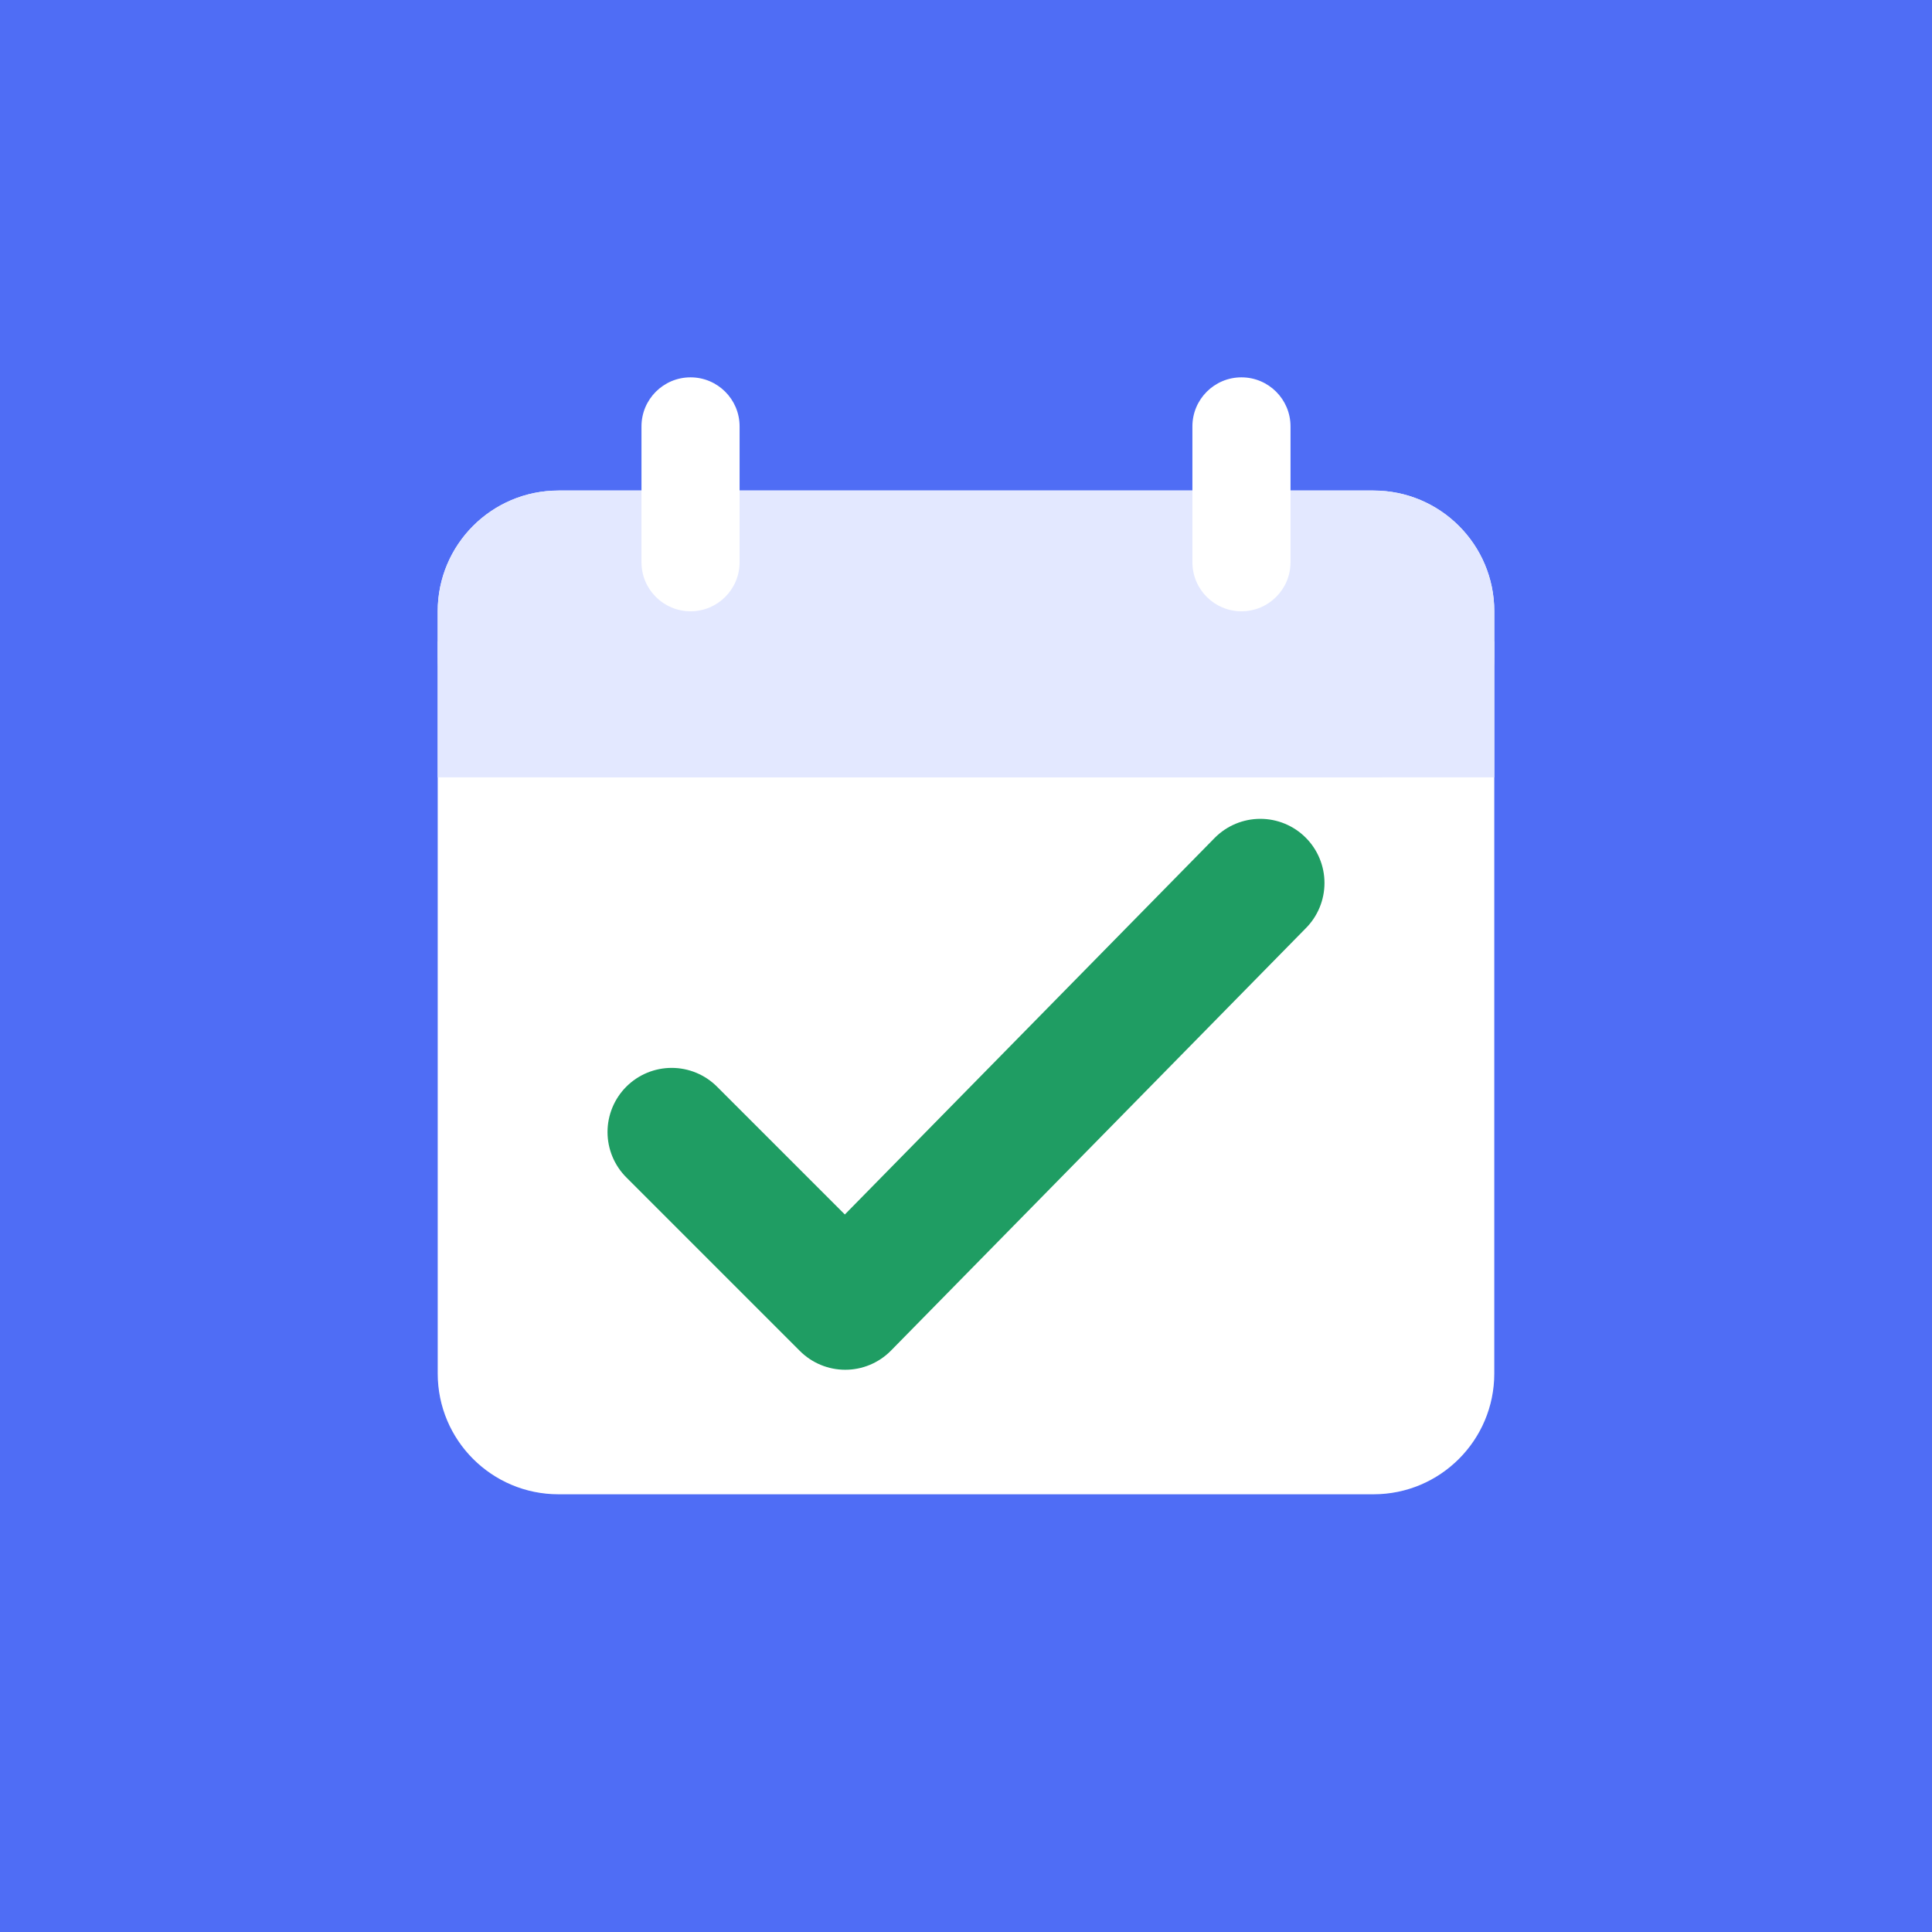
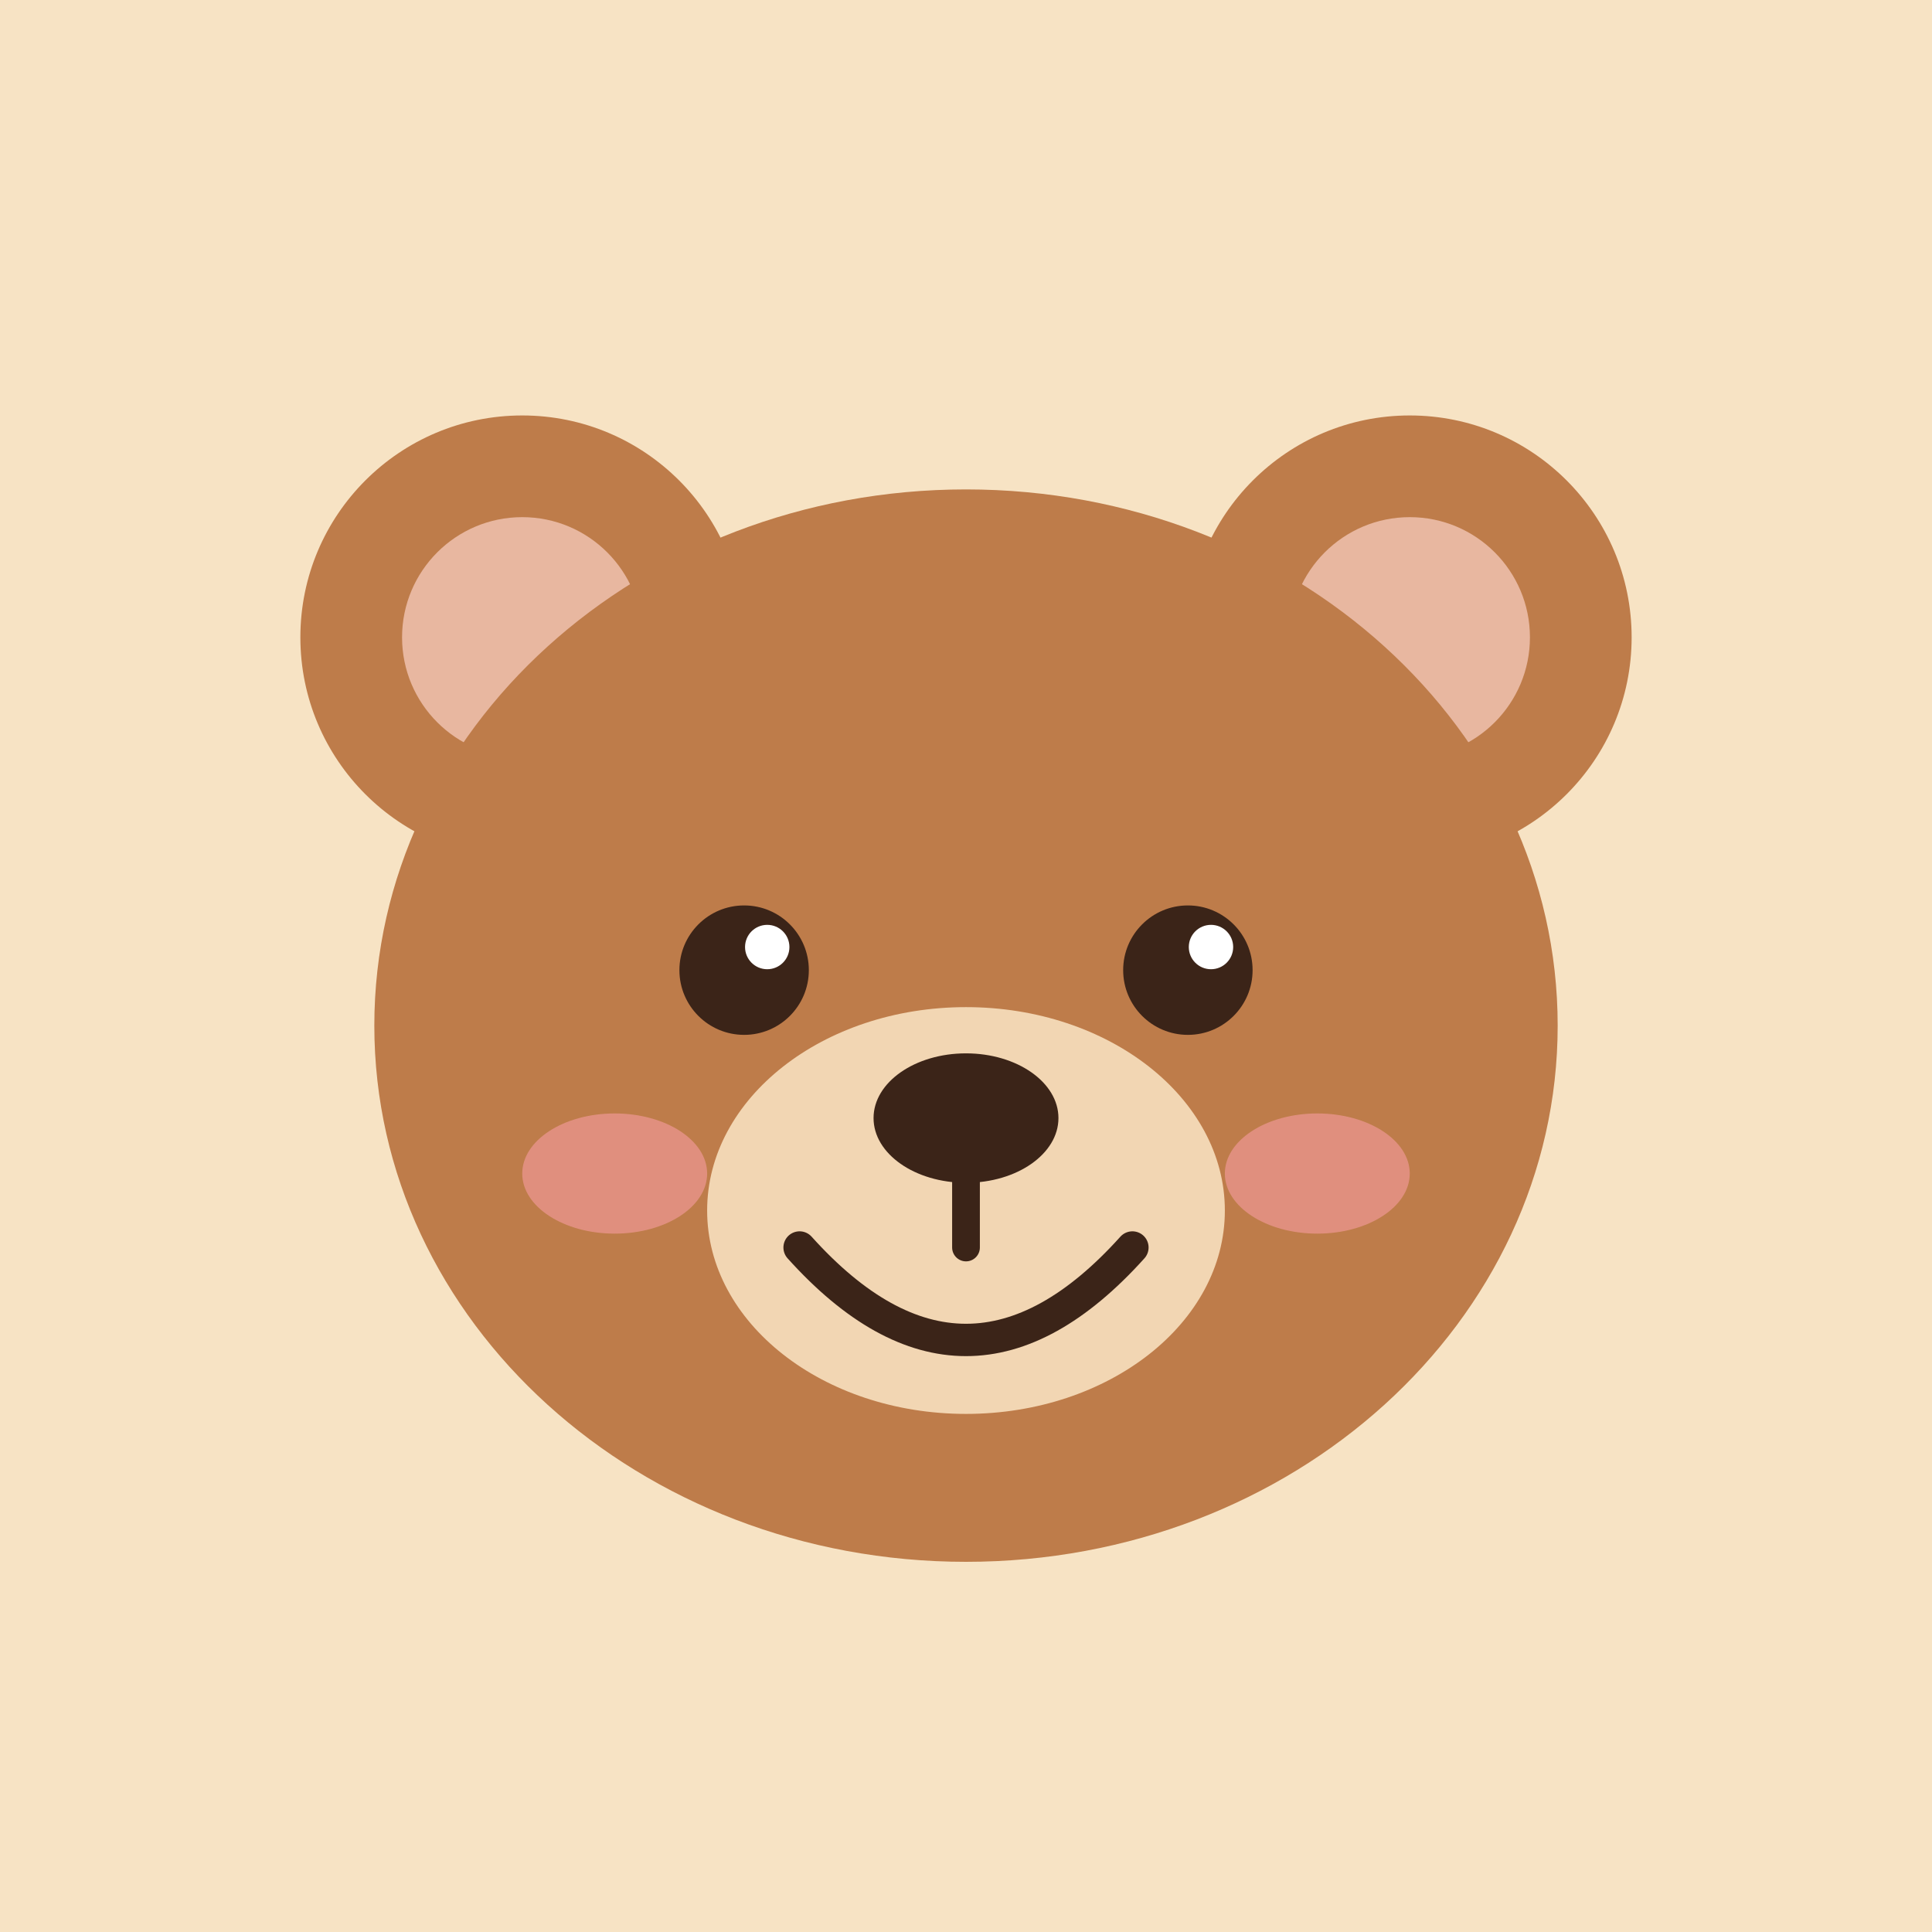
<svg xmlns="http://www.w3.org/2000/svg" viewBox="0 0 512 512">
-   <rect width="512" height="512" fill="#4f6df5" />
-   <rect x="116" y="130" width="280" height="266" rx="32" fill="#fff" />
-   <rect x="116" y="130" width="280" height="76" rx="32" fill="#e3e8ff" />
-   <rect x="116" y="170" width="280" height="36" fill="#e3e8ff" />
-   <rect x="170" y="100" width="26" height="62" rx="13" fill="#fff" />
-   <rect x="316" y="100" width="26" height="62" rx="13" fill="#fff" />
-   <path d="M178 300l46 46 110-112" fill="none" stroke="#1f9d63" stroke-width="34" stroke-linecap="round" stroke-linejoin="round" />
+   <rect width="512" height="512" fill="#F7E3C4" />
+   <g transform="translate(256 262) scale(2.45) translate(-100 -100)">
+     <circle cx="52" cy="62" r="24" fill="#BE7C4A" />
+     <circle cx="52" cy="62" r="13" fill="#E8B7A0" />
+     <circle cx="148" cy="62" r="24" fill="#BE7C4A" />
+     <circle cx="148" cy="62" r="13" fill="#E8B7A0" />
+     <ellipse cx="100" cy="104" rx="64" ry="58" fill="#BE7C4A" />
+     <ellipse cx="100" cy="124" rx="28" ry="22" fill="#F2D6B3" />
+     <circle cx="76" cy="98" r="7" fill="#3B2418" />
+     <circle cx="78.5" cy="95.5" r="2.4" fill="#fff" />
+     <circle cx="124" cy="98" r="7" fill="#3B2418" />
+     <circle cx="126.5" cy="95.5" r="2.4" fill="#fff" />
+     <ellipse cx="62" cy="120" rx="10" ry="6.5" fill="#F29A9A" opacity=".65" />
+     <ellipse cx="138" cy="120" rx="10" ry="6.5" fill="#F29A9A" opacity=".65" />
+     <ellipse cx="100" cy="114" rx="10" ry="7" fill="#3B2418" />
+     <path d="M100 120 L100 128" stroke="#3B2418" stroke-width="3" stroke-linecap="round" />
+     <path d="M82 128 Q100 148 118 128" fill="none" stroke="#3B2418" stroke-width="3.5" stroke-linecap="round" />
+   </g>
</svg>
